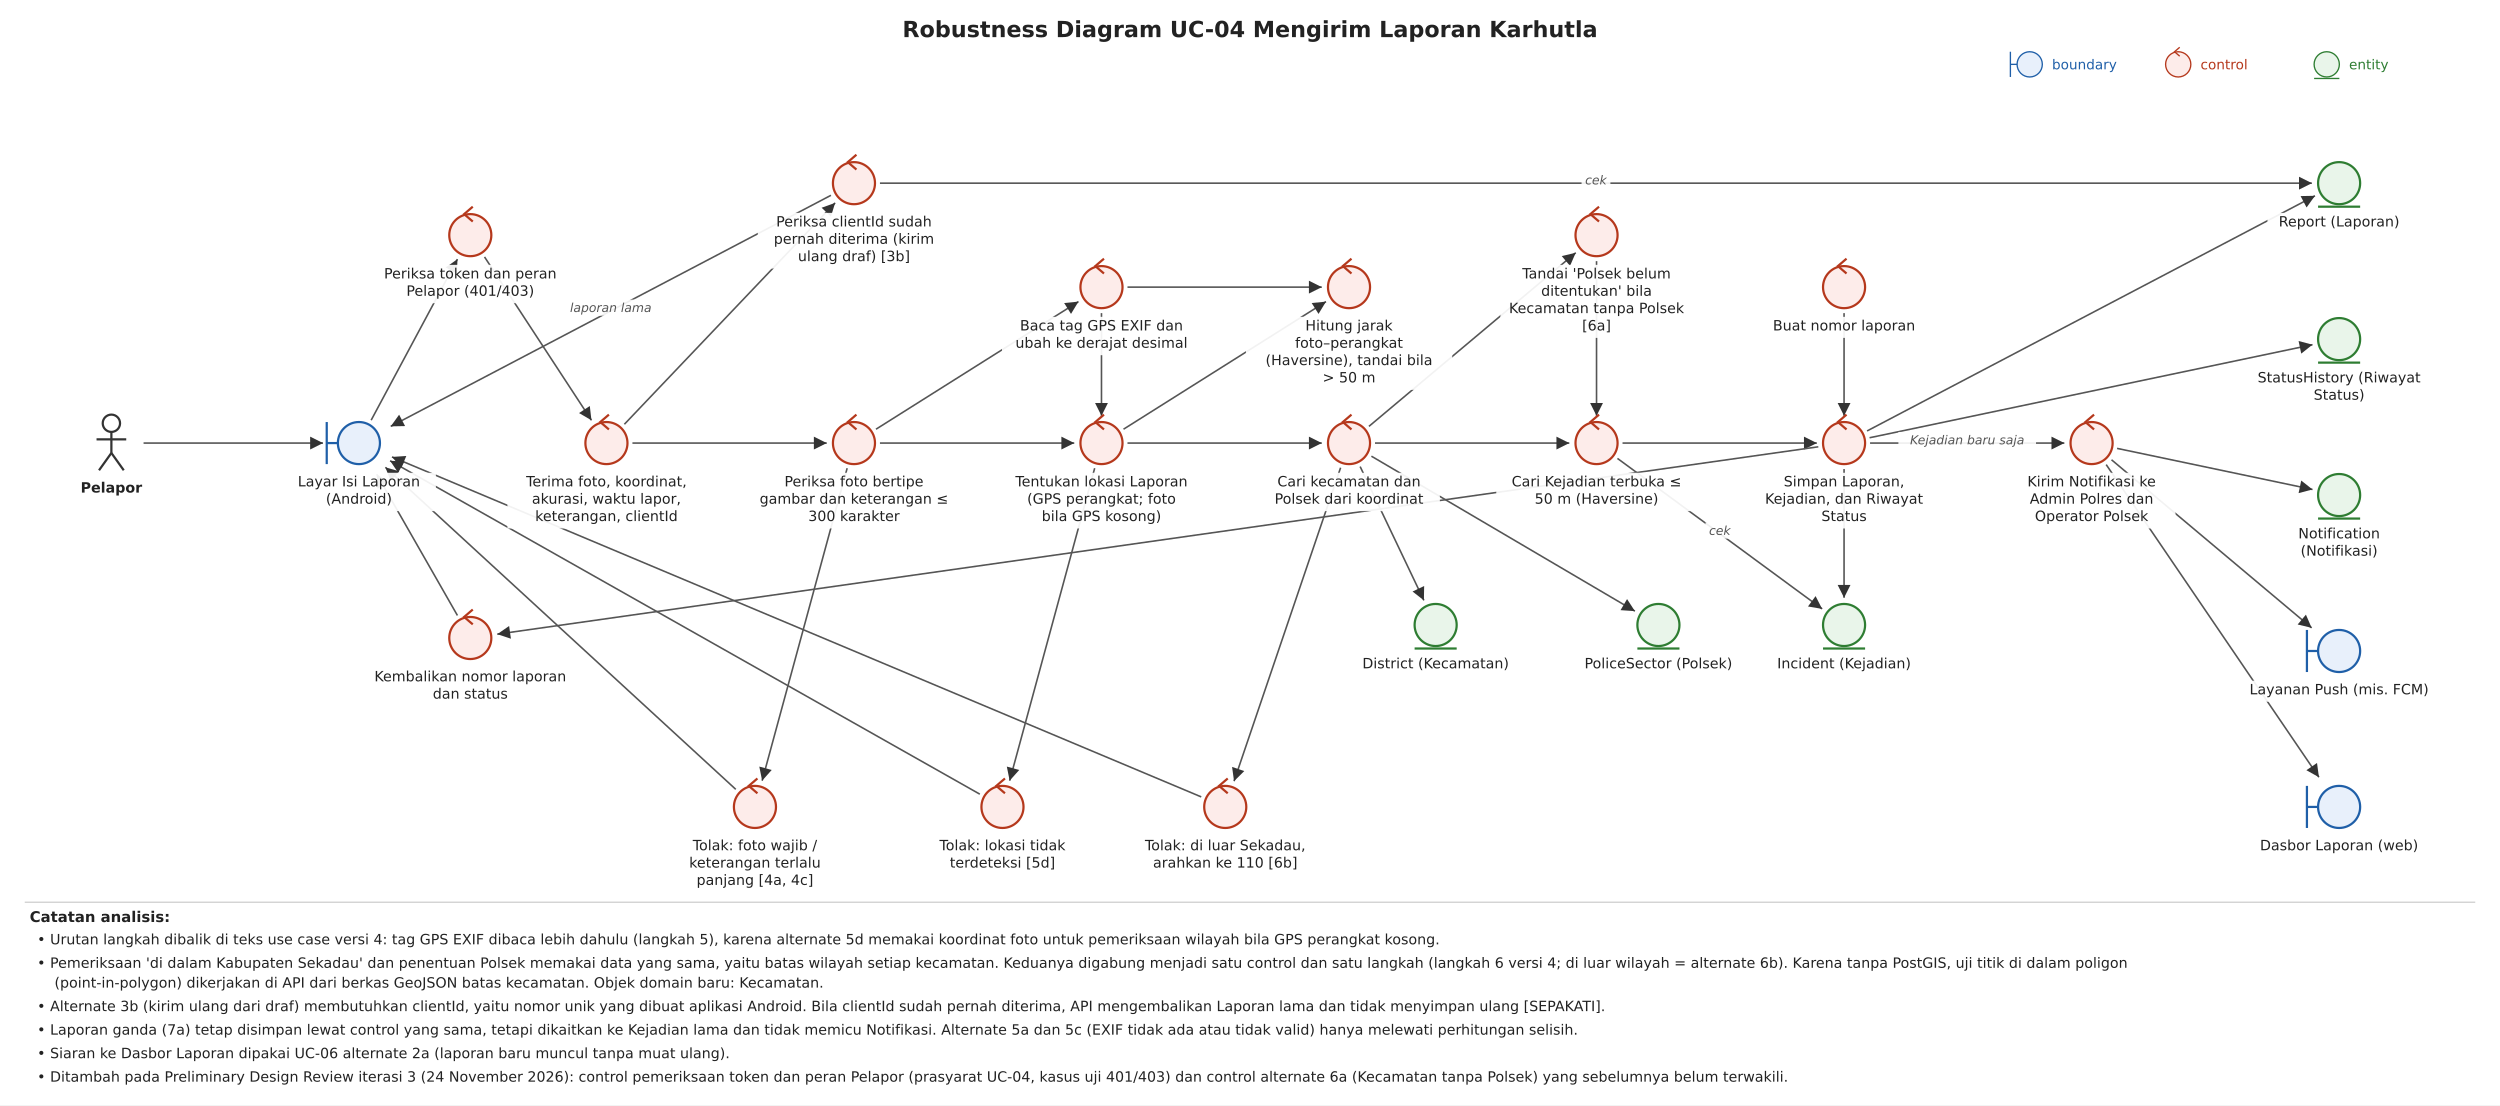
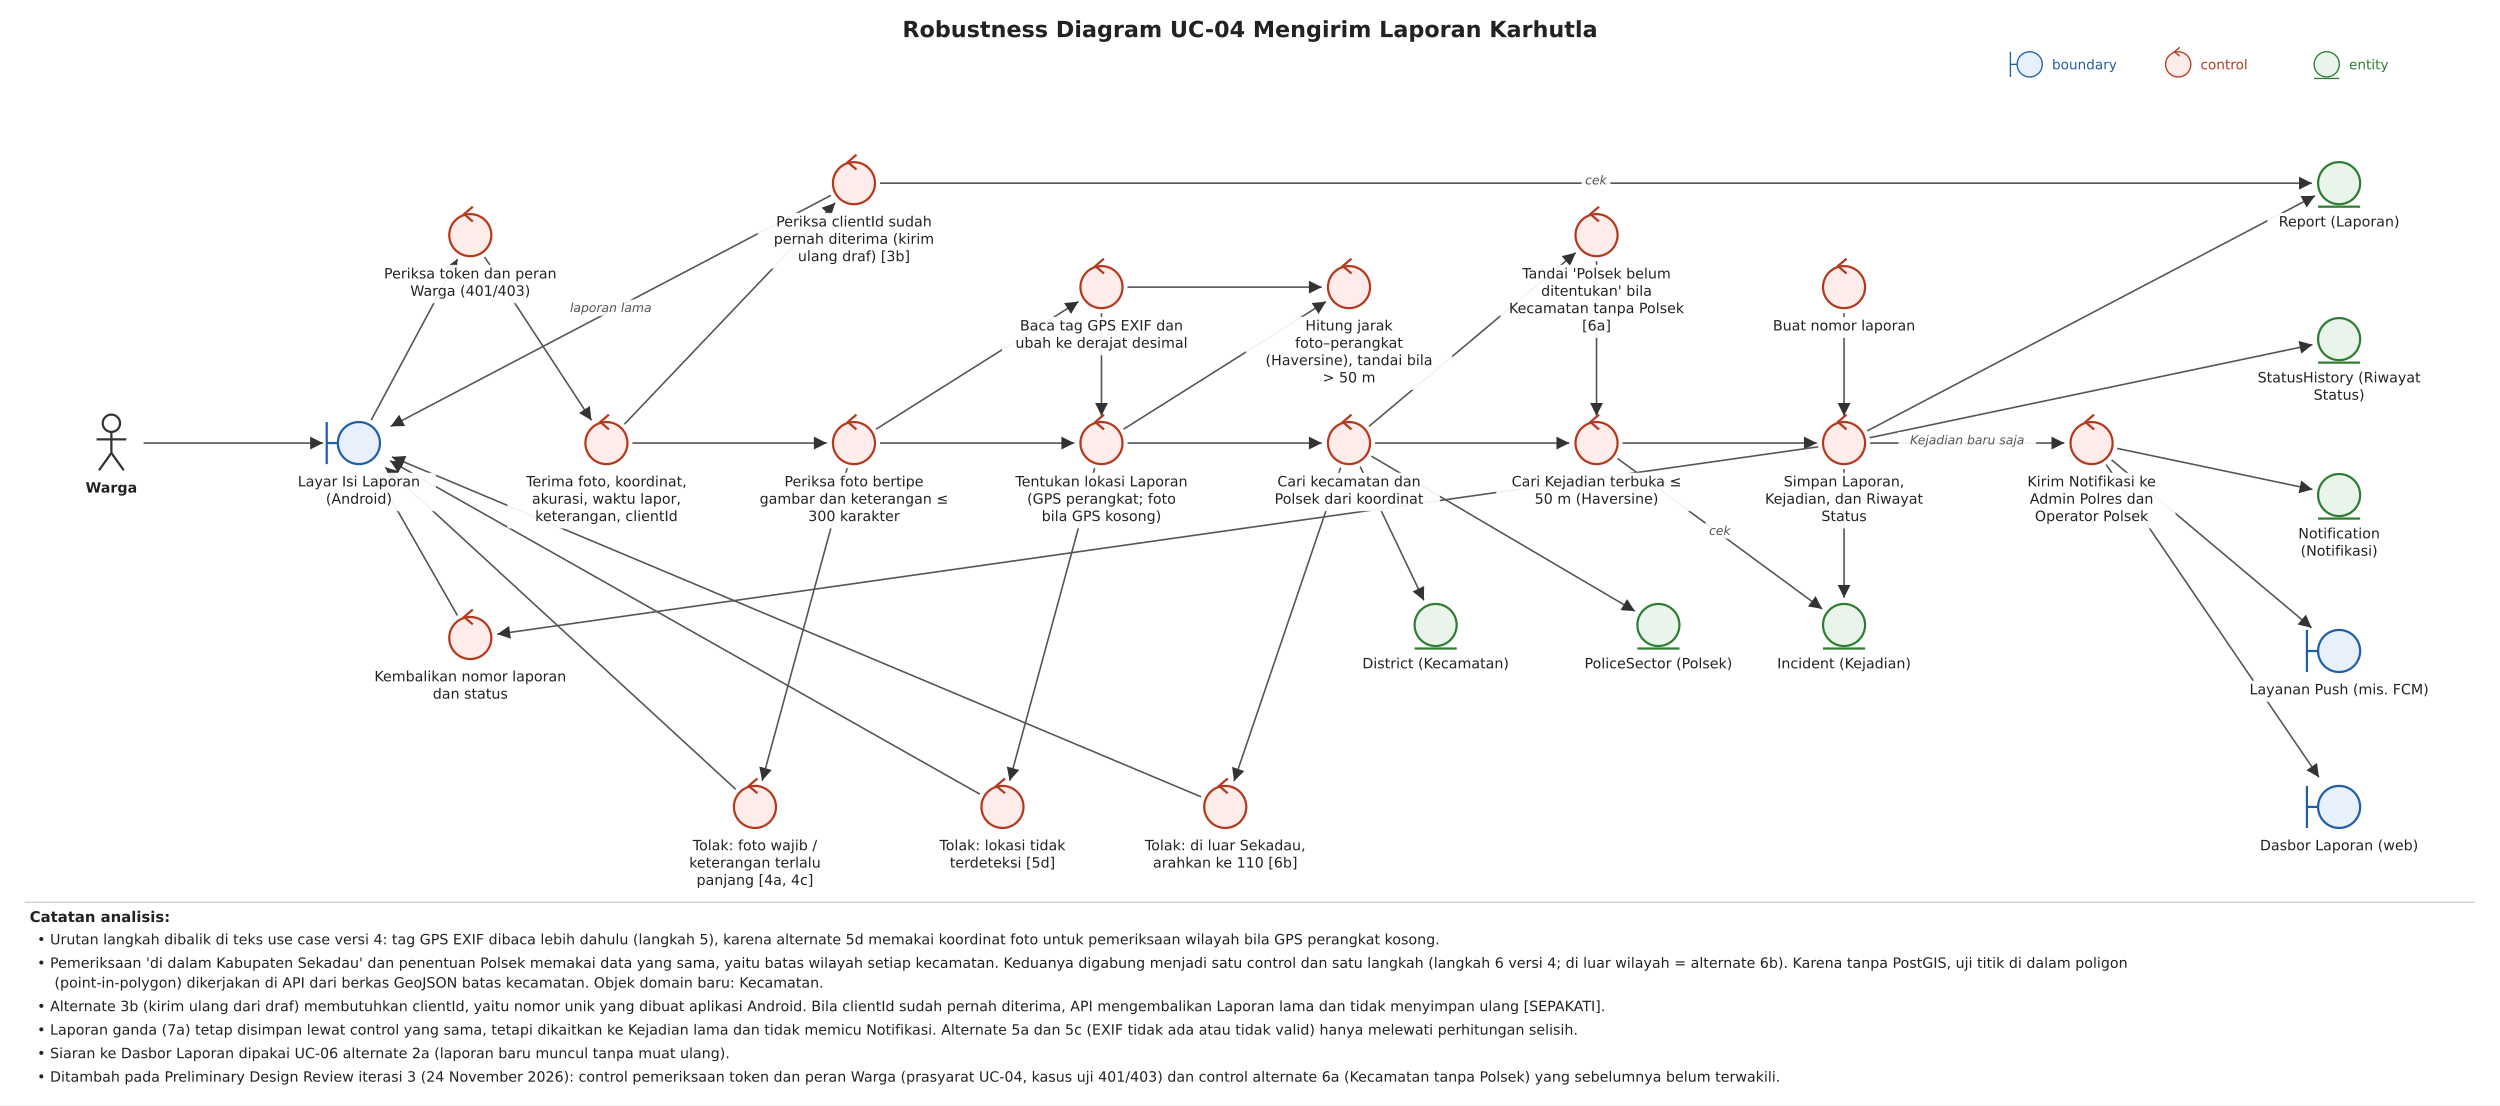
<svg xmlns="http://www.w3.org/2000/svg" width="2020" height="893" viewBox="0 0 2020 893">
  <defs>
    <marker id="ar" viewBox="0 0 10 10" refX="10" refY="5" markerWidth="8" markerHeight="8" orient="auto">
      <path d="M0,0 L10,5 L0,10 z" fill="#333" />
    </marker>
    <marker id="aro" viewBox="0 0 10 10" refX="10" refY="5" markerWidth="9" markerHeight="9" orient="auto">
      <path d="M0,0 L10,5 L0,10" fill="none" stroke="#333" stroke-width="1.3" />
    </marker>
  </defs>
  <rect width="100%" height="100%" fill="#fff" />
  <text x="1010.0" y="30.0" font-family="DejaVu Sans, Arial, sans-serif" font-size="18" text-anchor="middle" font-weight="bold" fill="#222">Robustness Diagram UC-04 Mengirim Laporan Karhutla</text>
  <line x1="116.0" y1="358.0" x2="261.0" y2="358.0" stroke="#555" stroke-width="1.3" marker-end="url(#ar)" />
  <line x1="299.9" y1="339.5" x2="369.6" y2="209.4" stroke="#555" stroke-width="1.3" marker-end="url(#ar)" />
  <line x1="391.5" y1="207.6" x2="477.9" y2="339.6" stroke="#555" stroke-width="1.3" marker-end="url(#ar)" />
  <line x1="504.5" y1="342.8" x2="674.8" y2="163.9" stroke="#555" stroke-width="1.3" marker-end="url(#ar)" />
  <line x1="711.0" y1="148.0" x2="1868.0" y2="148.0" stroke="#555" stroke-width="1.3" marker-end="url(#ar)" />
  <rect x="1277.9" y="139.0" width="23.3" height="13" fill="#fff" opacity="0.9" />
  <text x="1289.5" y="149.0" font-family="DejaVu Sans, Arial, sans-serif" font-size="10" text-anchor="middle" font-weight="normal" fill="#555" font-style="italic">cek</text>
  <line x1="671.4" y1="157.8" x2="315.7" y2="344.5" stroke="#555" stroke-width="1.3" marker-end="url(#ar)" />
  <rect x="456.0" y="242.1" width="75.0" height="13" fill="#fff" opacity="0.9" />
  <text x="493.5" y="252.1" font-family="DejaVu Sans, Arial, sans-serif" font-size="10" text-anchor="middle" font-weight="normal" fill="#555" font-style="italic">laporan lama</text>
  <line x1="511.0" y1="358.0" x2="668.0" y2="358.0" stroke="#555" stroke-width="1.3" marker-end="url(#ar)" />
  <line x1="707.8" y1="346.8" x2="871.4" y2="243.7" stroke="#555" stroke-width="1.3" marker-end="url(#ar)" />
  <line x1="711.0" y1="358.0" x2="868.0" y2="358.0" stroke="#555" stroke-width="1.3" marker-end="url(#ar)" />
  <line x1="890.0" y1="253.0" x2="890.0" y2="336.0" stroke="#555" stroke-width="1.3" marker-end="url(#ar)" />
  <line x1="911.0" y1="232.0" x2="1068.0" y2="232.0" stroke="#555" stroke-width="1.3" marker-end="url(#ar)" />
  <line x1="907.8" y1="346.8" x2="1071.4" y2="243.7" stroke="#555" stroke-width="1.3" marker-end="url(#ar)" />
  <line x1="911.0" y1="358.0" x2="1068.0" y2="358.0" stroke="#555" stroke-width="1.3" marker-end="url(#ar)" />
  <line x1="1099.0" y1="377.0" x2="1150.5" y2="485.1" stroke="#555" stroke-width="1.3" marker-end="url(#ar)" />
  <line x1="1108.1" y1="368.6" x2="1321.0" y2="493.8" stroke="#555" stroke-width="1.3" marker-end="url(#ar)" />
  <line x1="1111.0" y1="358.0" x2="1268.0" y2="358.0" stroke="#555" stroke-width="1.3" marker-end="url(#ar)" />
  <line x1="1106.1" y1="344.5" x2="1273.2" y2="204.2" stroke="#555" stroke-width="1.3" marker-end="url(#ar)" />
  <line x1="1290.0" y1="211.0" x2="1290.0" y2="336.0" stroke="#555" stroke-width="1.3" marker-end="url(#ar)" />
  <line x1="1306.9" y1="370.4" x2="1472.3" y2="492.0" stroke="#555" stroke-width="1.3" marker-end="url(#ar)" />
  <rect x="1378.0" y="422.2" width="23.3" height="13" fill="#fff" opacity="0.9" />
  <text x="1389.6" y="432.2" font-family="DejaVu Sans, Arial, sans-serif" font-size="10" text-anchor="middle" font-weight="normal" fill="#555" font-style="italic">cek</text>
  <line x1="1311.0" y1="358.0" x2="1468.0" y2="358.0" stroke="#555" stroke-width="1.3" marker-end="url(#ar)" />
  <line x1="1490.0" y1="253.0" x2="1490.0" y2="336.0" stroke="#555" stroke-width="1.3" marker-end="url(#ar)" />
  <line x1="1508.6" y1="348.2" x2="1870.5" y2="158.2" stroke="#555" stroke-width="1.3" marker-end="url(#ar)" />
  <line x1="1510.6" y1="353.7" x2="1868.5" y2="278.5" stroke="#555" stroke-width="1.3" marker-end="url(#ar)" />
  <line x1="1490.0" y1="379.0" x2="1490.0" y2="483.0" stroke="#555" stroke-width="1.3" marker-end="url(#ar)" />
  <line x1="1511.0" y1="358.0" x2="1668.0" y2="358.0" stroke="#555" stroke-width="1.3" marker-end="url(#ar)" />
  <rect x="1533.9" y="349.0" width="111.2" height="13" fill="#fff" opacity="0.9" />
  <text x="1589.5" y="359.0" font-family="DejaVu Sans, Arial, sans-serif" font-size="10" text-anchor="middle" font-weight="normal" fill="#555" font-style="italic">Kejadian baru saja</text>
  <line x1="1710.6" y1="362.3" x2="1868.5" y2="395.5" stroke="#555" stroke-width="1.3" marker-end="url(#ar)" />
  <line x1="1706.1" y1="371.5" x2="1867.8" y2="507.3" stroke="#555" stroke-width="1.3" marker-end="url(#ar)" />
  <line x1="1701.8" y1="375.4" x2="1873.7" y2="628.0" stroke="#555" stroke-width="1.3" marker-end="url(#ar)" />
  <line x1="1469.2" y1="361.0" x2="401.8" y2="512.4" stroke="#555" stroke-width="1.3" marker-end="url(#ar)" />
  <line x1="369.6" y1="497.3" x2="304.4" y2="383.2" stroke="#555" stroke-width="1.3" marker-end="url(#ar)" />
  <line x1="684.5" y1="378.3" x2="615.8" y2="630.8" stroke="#555" stroke-width="1.3" marker-end="url(#ar)" />
  <line x1="594.5" y1="637.8" x2="311.4" y2="377.6" stroke="#555" stroke-width="1.3" marker-end="url(#ar)" />
  <line x1="884.5" y1="378.3" x2="815.8" y2="630.8" stroke="#555" stroke-width="1.3" marker-end="url(#ar)" />
  <line x1="791.7" y1="641.7" x2="315.2" y2="372.3" stroke="#555" stroke-width="1.3" marker-end="url(#ar)" />
  <line x1="1083.2" y1="377.9" x2="997.1" y2="631.2" stroke="#555" stroke-width="1.3" marker-end="url(#ar)" />
  <line x1="970.6" y1="643.9" x2="316.7" y2="369.2" stroke="#555" stroke-width="1.3" marker-end="url(#ar)" />
  <g stroke="#333" stroke-width="1.8" fill="none">
    <circle cx="90" cy="342.0" r="7" />
    <line x1="90" y1="349.0" x2="90" y2="366.0" />
    <line x1="78" y1="355.0" x2="102" y2="355.0" />
    <line x1="90" y1="366.0" x2="80" y2="380.0" />
    <line x1="90" y1="366.0" x2="100" y2="380.0" />
  </g>
-   <rect x="62.9" y="387.0" width="54.3" height="17" fill="#fff" opacity="0.92" />
-   <text x="90.0" y="398.0" font-family="DejaVu Sans, Arial, sans-serif" font-size="11.5" text-anchor="middle" font-weight="bold" fill="#222">Pelapor</text>
+   <rect x="69.5" y="387.0" width="41.0" height="17" fill="#fff" opacity="0.92" />
+   <text x="90.0" y="398.0" font-family="DejaVu Sans, Arial, sans-serif" font-size="11.5" text-anchor="middle" font-weight="bold" fill="#222">Warga</text>
  <g stroke="#1f5fa8" stroke-width="1.8">
    <circle cx="290" cy="358.0" r="17" fill="#e8f0fb" />
    <line x1="264" y1="341.0" x2="264" y2="375.0" />
    <line x1="264" y1="358.0" x2="273" y2="358.0" />
  </g>
  <rect x="227.8" y="382.0" width="124.4" height="31" fill="#fff" opacity="0.92" />
  <text x="290.0" y="393.0" font-family="DejaVu Sans, Arial, sans-serif" font-size="11.5" text-anchor="middle" font-weight="normal" fill="#222">Layar Isi Laporan</text>
  <text x="290.0" y="407.0" font-family="DejaVu Sans, Arial, sans-serif" font-size="11.5" text-anchor="middle" font-weight="normal" fill="#222">(Android)</text>
  <g stroke="#b5381c" stroke-width="1.8">
    <circle cx="380.0" cy="190.0" r="17" fill="#fdecea" />
    <path d="M382.0,167.0 L375.0,173.0 L382.0,179.0" fill="none" />
  </g>
  <rect x="300.0" y="214.0" width="160.1" height="31" fill="#fff" opacity="0.92" />
  <text x="380.0" y="225.0" font-family="DejaVu Sans, Arial, sans-serif" font-size="11.5" text-anchor="middle" font-weight="normal" fill="#222">Periksa token dan peran</text>
-   <text x="380.0" y="239.0" font-family="DejaVu Sans, Arial, sans-serif" font-size="11.5" text-anchor="middle" font-weight="normal" fill="#222">Pelapor (401/403)</text>
+   <text x="380.0" y="239.0" font-family="DejaVu Sans, Arial, sans-serif" font-size="11.5" text-anchor="middle" font-weight="normal" fill="#222">Warga (401/403)</text>
  <g stroke="#b5381c" stroke-width="1.8">
    <circle cx="490" cy="358.0" r="17" fill="#fdecea" />
    <path d="M492,335.0 L485,341.0 L492,347.0" fill="none" />
  </g>
  <rect x="410.0" y="382.0" width="160.1" height="45" fill="#fff" opacity="0.92" />
  <text x="490.0" y="393.0" font-family="DejaVu Sans, Arial, sans-serif" font-size="11.5" text-anchor="middle" font-weight="normal" fill="#222">Terima foto, koordinat,</text>
  <text x="490.0" y="407.0" font-family="DejaVu Sans, Arial, sans-serif" font-size="11.5" text-anchor="middle" font-weight="normal" fill="#222">akurasi, waktu lapor,</text>
  <text x="490.0" y="421.0" font-family="DejaVu Sans, Arial, sans-serif" font-size="11.5" text-anchor="middle" font-weight="normal" fill="#222">keterangan, clientId</text>
  <g stroke="#b5381c" stroke-width="1.8">
    <circle cx="690" cy="148.0" r="17" fill="#fdecea" />
    <path d="M692,125.0 L685,131.0 L692,137.0" fill="none" />
  </g>
  <rect x="612.3" y="172.0" width="155.4" height="45" fill="#fff" opacity="0.92" />
  <text x="690.0" y="183.0" font-family="DejaVu Sans, Arial, sans-serif" font-size="11.5" text-anchor="middle" font-weight="normal" fill="#222">Periksa clientId sudah</text>
  <text x="690.0" y="197.0" font-family="DejaVu Sans, Arial, sans-serif" font-size="11.5" text-anchor="middle" font-weight="normal" fill="#222">pernah diterima (kirim</text>
  <text x="690.0" y="211.0" font-family="DejaVu Sans, Arial, sans-serif" font-size="11.5" text-anchor="middle" font-weight="normal" fill="#222">ulang draf) [3b]</text>
  <g stroke="#b5381c" stroke-width="1.8">
    <circle cx="690" cy="358.0" r="17" fill="#fdecea" />
    <path d="M692,335.0 L685,341.0 L692,347.0" fill="none" />
  </g>
  <rect x="611.0" y="382.0" width="158.1" height="45" fill="#fff" opacity="0.92" />
  <text x="690.0" y="393.0" font-family="DejaVu Sans, Arial, sans-serif" font-size="11.5" text-anchor="middle" font-weight="normal" fill="#222">Periksa foto bertipe</text>
  <text x="690.0" y="407.0" font-family="DejaVu Sans, Arial, sans-serif" font-size="11.5" text-anchor="middle" font-weight="normal" fill="#222">gambar dan keterangan ≤</text>
  <text x="690.0" y="421.0" font-family="DejaVu Sans, Arial, sans-serif" font-size="11.5" text-anchor="middle" font-weight="normal" fill="#222">300 karakter</text>
  <g stroke="#b5381c" stroke-width="1.8">
    <circle cx="890" cy="232.0" r="17" fill="#fdecea" />
    <path d="M892,209.0 L885,215.0 L892,221.0" fill="none" />
  </g>
  <rect x="809.6" y="256.0" width="160.7" height="31" fill="#fff" opacity="0.92" />
  <text x="890.0" y="267.0" font-family="DejaVu Sans, Arial, sans-serif" font-size="11.5" text-anchor="middle" font-weight="normal" fill="#222">Baca tag GPS EXIF dan</text>
  <text x="890.0" y="281.0" font-family="DejaVu Sans, Arial, sans-serif" font-size="11.5" text-anchor="middle" font-weight="normal" fill="#222">ubah ke derajat desimal</text>
  <g stroke="#b5381c" stroke-width="1.8">
    <circle cx="890" cy="358.0" r="17" fill="#fdecea" />
    <path d="M892,335.0 L885,341.0 L892,347.0" fill="none" />
  </g>
  <rect x="809.0" y="382.0" width="162.1" height="45" fill="#fff" opacity="0.92" />
  <text x="890.0" y="393.0" font-family="DejaVu Sans, Arial, sans-serif" font-size="11.5" text-anchor="middle" font-weight="normal" fill="#222">Tentukan lokasi Laporan</text>
  <text x="890.0" y="407.0" font-family="DejaVu Sans, Arial, sans-serif" font-size="11.5" text-anchor="middle" font-weight="normal" fill="#222">(GPS perangkat; foto</text>
  <text x="890.0" y="421.0" font-family="DejaVu Sans, Arial, sans-serif" font-size="11.5" text-anchor="middle" font-weight="normal" fill="#222">bila GPS kosong)</text>
  <g stroke="#b5381c" stroke-width="1.8">
    <circle cx="1090" cy="232.0" r="17" fill="#fdecea" />
    <path d="M1092,209.0 L1085,215.0 L1092,221.0" fill="none" />
  </g>
  <rect x="1006.7" y="256.0" width="166.7" height="59" fill="#fff" opacity="0.92" />
  <text x="1090.0" y="267.0" font-family="DejaVu Sans, Arial, sans-serif" font-size="11.5" text-anchor="middle" font-weight="normal" fill="#222">Hitung jarak</text>
  <text x="1090.0" y="281.0" font-family="DejaVu Sans, Arial, sans-serif" font-size="11.5" text-anchor="middle" font-weight="normal" fill="#222">foto–perangkat</text>
  <text x="1090.0" y="295.0" font-family="DejaVu Sans, Arial, sans-serif" font-size="11.5" text-anchor="middle" font-weight="normal" fill="#222">(Haversine), tandai bila</text>
  <text x="1090.0" y="309.0" font-family="DejaVu Sans, Arial, sans-serif" font-size="11.5" text-anchor="middle" font-weight="normal" fill="#222">&gt; 50 m</text>
  <g stroke="#b5381c" stroke-width="1.8">
    <circle cx="1090" cy="358.0" r="17" fill="#fdecea" />
    <path d="M1092,335.0 L1085,341.0 L1092,347.0" fill="none" />
  </g>
  <rect x="1016.6" y="382.0" width="146.8" height="31" fill="#fff" opacity="0.92" />
  <text x="1090.0" y="393.0" font-family="DejaVu Sans, Arial, sans-serif" font-size="11.5" text-anchor="middle" font-weight="normal" fill="#222">Cari kecamatan dan</text>
  <text x="1090.0" y="407.0" font-family="DejaVu Sans, Arial, sans-serif" font-size="11.5" text-anchor="middle" font-weight="normal" fill="#222">Polsek dari koordinat</text>
  <g stroke="#b5381c" stroke-width="1.8">
    <circle cx="1290" cy="190.0" r="17" fill="#fdecea" />
    <path d="M1292,167.0 L1285,173.0 L1292,179.0" fill="none" />
  </g>
  <rect x="1212.3" y="214.0" width="155.4" height="59" fill="#fff" opacity="0.92" />
  <text x="1290.0" y="225.0" font-family="DejaVu Sans, Arial, sans-serif" font-size="11.5" text-anchor="middle" font-weight="normal" fill="#222">Tandai 'Polsek belum</text>
  <text x="1290.0" y="239.0" font-family="DejaVu Sans, Arial, sans-serif" font-size="11.5" text-anchor="middle" font-weight="normal" fill="#222">ditentukan' bila</text>
  <text x="1290.0" y="253.0" font-family="DejaVu Sans, Arial, sans-serif" font-size="11.5" text-anchor="middle" font-weight="normal" fill="#222">Kecamatan tanpa Polsek</text>
  <text x="1290.0" y="267.0" font-family="DejaVu Sans, Arial, sans-serif" font-size="11.5" text-anchor="middle" font-weight="normal" fill="#222">[6a]</text>
  <g stroke="#b5381c" stroke-width="1.8">
    <circle cx="1290" cy="358.0" r="17" fill="#fdecea" />
    <path d="M1292,335.0 L1285,341.0 L1292,347.0" fill="none" />
  </g>
  <rect x="1209.0" y="382.0" width="162.1" height="31" fill="#fff" opacity="0.92" />
  <text x="1290.0" y="393.0" font-family="DejaVu Sans, Arial, sans-serif" font-size="11.5" text-anchor="middle" font-weight="normal" fill="#222">Cari Kejadian terbuka ≤</text>
  <text x="1290.0" y="407.0" font-family="DejaVu Sans, Arial, sans-serif" font-size="11.5" text-anchor="middle" font-weight="normal" fill="#222">50 m (Haversine)</text>
  <g stroke="#b5381c" stroke-width="1.8">
    <circle cx="1490" cy="232.0" r="17" fill="#fdecea" />
    <path d="M1492,209.0 L1485,215.0 L1492,221.0" fill="none" />
  </g>
  <rect x="1426.5" y="256.0" width="127.0" height="17" fill="#fff" opacity="0.92" />
  <text x="1490.0" y="267.0" font-family="DejaVu Sans, Arial, sans-serif" font-size="11.5" text-anchor="middle" font-weight="normal" fill="#222">Buat nomor laporan</text>
  <g stroke="#b5381c" stroke-width="1.8">
    <circle cx="1490" cy="358.0" r="17" fill="#fdecea" />
    <path d="M1492,335.0 L1485,341.0 L1492,347.0" fill="none" />
  </g>
  <rect x="1415.6" y="382.0" width="148.8" height="45" fill="#fff" opacity="0.92" />
  <text x="1490.0" y="393.0" font-family="DejaVu Sans, Arial, sans-serif" font-size="11.5" text-anchor="middle" font-weight="normal" fill="#222">Simpan Laporan,</text>
  <text x="1490.0" y="407.0" font-family="DejaVu Sans, Arial, sans-serif" font-size="11.5" text-anchor="middle" font-weight="normal" fill="#222">Kejadian, dan Riwayat</text>
  <text x="1490.0" y="421.0" font-family="DejaVu Sans, Arial, sans-serif" font-size="11.5" text-anchor="middle" font-weight="normal" fill="#222">Status</text>
  <g stroke="#b5381c" stroke-width="1.8">
    <circle cx="1690" cy="358.0" r="17" fill="#fdecea" />
    <path d="M1692,335.0 L1685,341.0 L1692,347.0" fill="none" />
  </g>
  <rect x="1622.2" y="382.0" width="135.6" height="45" fill="#fff" opacity="0.92" />
  <text x="1690.0" y="393.0" font-family="DejaVu Sans, Arial, sans-serif" font-size="11.5" text-anchor="middle" font-weight="normal" fill="#222">Kirim Notifikasi ke</text>
  <text x="1690.0" y="407.0" font-family="DejaVu Sans, Arial, sans-serif" font-size="11.5" text-anchor="middle" font-weight="normal" fill="#222">Admin Polres dan</text>
  <text x="1690.0" y="421.0" font-family="DejaVu Sans, Arial, sans-serif" font-size="11.5" text-anchor="middle" font-weight="normal" fill="#222">Operator Polsek</text>
  <g stroke="#b5381c" stroke-width="1.8">
    <circle cx="380.0" cy="515.5" r="17" fill="#fdecea" />
    <path d="M382.0,492.5 L375.0,498.5 L382.0,504.5" fill="none" />
  </g>
  <rect x="296.7" y="539.5" width="166.7" height="31" fill="#fff" opacity="0.92" />
  <text x="380.0" y="550.5" font-family="DejaVu Sans, Arial, sans-serif" font-size="11.5" text-anchor="middle" font-weight="normal" fill="#222">Kembalikan nomor laporan</text>
  <text x="380.0" y="564.5" font-family="DejaVu Sans, Arial, sans-serif" font-size="11.5" text-anchor="middle" font-weight="normal" fill="#222">dan status</text>
  <g stroke="#b5381c" stroke-width="1.8">
    <circle cx="610.0" cy="652.0" r="17" fill="#fdecea" />
    <path d="M612.0,629.0 L605.0,635.0 L612.0,641.0" fill="none" />
  </g>
  <rect x="543.2" y="676.0" width="133.6" height="45" fill="#fff" opacity="0.92" />
  <text x="610.0" y="687.0" font-family="DejaVu Sans, Arial, sans-serif" font-size="11.5" text-anchor="middle" font-weight="normal" fill="#222">Tolak: foto wajib /</text>
  <text x="610.0" y="701.0" font-family="DejaVu Sans, Arial, sans-serif" font-size="11.5" text-anchor="middle" font-weight="normal" fill="#222">keterangan terlalu</text>
  <text x="610.0" y="715.0" font-family="DejaVu Sans, Arial, sans-serif" font-size="11.5" text-anchor="middle" font-weight="normal" fill="#222">panjang [4a, 4c]</text>
  <g stroke="#b5381c" stroke-width="1.8">
    <circle cx="810.0" cy="652.0" r="17" fill="#fdecea" />
    <path d="M812.0,629.0 L805.0,635.0 L812.0,641.0" fill="none" />
  </g>
  <rect x="743.2" y="676.0" width="133.6" height="31" fill="#fff" opacity="0.92" />
  <text x="810.0" y="687.0" font-family="DejaVu Sans, Arial, sans-serif" font-size="11.5" text-anchor="middle" font-weight="normal" fill="#222">Tolak: lokasi tidak</text>
  <text x="810.0" y="701.0" font-family="DejaVu Sans, Arial, sans-serif" font-size="11.5" text-anchor="middle" font-weight="normal" fill="#222">terdeteksi [5d]</text>
  <g stroke="#b5381c" stroke-width="1.8">
    <circle cx="990.0" cy="652.0" r="17" fill="#fdecea" />
    <path d="M992.0,629.0 L985.0,635.0 L992.0,641.0" fill="none" />
  </g>
  <rect x="909.0" y="676.0" width="162.1" height="31" fill="#fff" opacity="0.92" />
  <text x="990.0" y="687.0" font-family="DejaVu Sans, Arial, sans-serif" font-size="11.5" text-anchor="middle" font-weight="normal" fill="#222">Tolak: di luar Sekadau,</text>
  <text x="990.0" y="701.0" font-family="DejaVu Sans, Arial, sans-serif" font-size="11.5" text-anchor="middle" font-weight="normal" fill="#222">arahkan ke 110 [6b]</text>
  <g stroke="#2e7d32" stroke-width="1.8">
    <circle cx="1160.0" cy="505.0" r="17" fill="#e9f5ea" />
    <line x1="1143.0" y1="524.0" x2="1177.0" y2="524.0" />
  </g>
  <rect x="1088.9" y="529.0" width="142.2" height="17" fill="#fff" opacity="0.92" />
  <text x="1160.0" y="540.0" font-family="DejaVu Sans, Arial, sans-serif" font-size="11.5" text-anchor="middle" font-weight="normal" fill="#222">District (Kecamatan)</text>
  <g stroke="#2e7d32" stroke-width="1.8">
    <circle cx="1340.0" cy="505.0" r="17" fill="#e9f5ea" />
    <line x1="1323.0" y1="524.0" x2="1357.0" y2="524.0" />
  </g>
  <rect x="1264.6" y="529.0" width="150.8" height="17" fill="#fff" opacity="0.92" />
  <text x="1340.0" y="540.0" font-family="DejaVu Sans, Arial, sans-serif" font-size="11.5" text-anchor="middle" font-weight="normal" fill="#222">PoliceSector (Polsek)</text>
  <g stroke="#2e7d32" stroke-width="1.8">
    <circle cx="1490" cy="505.0" r="17" fill="#e9f5ea" />
    <line x1="1473" y1="524.0" x2="1507" y2="524.0" />
  </g>
  <rect x="1422.2" y="529.0" width="135.6" height="17" fill="#fff" opacity="0.92" />
  <text x="1490.0" y="540.0" font-family="DejaVu Sans, Arial, sans-serif" font-size="11.5" text-anchor="middle" font-weight="normal" fill="#222">Incident (Kejadian)</text>
  <g stroke="#2e7d32" stroke-width="1.8">
    <circle cx="1890" cy="148.0" r="17" fill="#e9f5ea" />
    <line x1="1873" y1="167.0" x2="1907" y2="167.0" />
  </g>
  <rect x="1832.1" y="172.0" width="115.8" height="17" fill="#fff" opacity="0.92" />
  <text x="1890.0" y="183.0" font-family="DejaVu Sans, Arial, sans-serif" font-size="11.5" text-anchor="middle" font-weight="normal" fill="#222">Report (Laporan)</text>
  <g stroke="#2e7d32" stroke-width="1.8">
    <circle cx="1890" cy="274.0" r="17" fill="#e9f5ea" />
    <line x1="1873" y1="293.0" x2="1907" y2="293.0" />
  </g>
  <rect x="1811.3" y="298.0" width="157.4" height="31" fill="#fff" opacity="0.92" />
  <text x="1890.0" y="309.0" font-family="DejaVu Sans, Arial, sans-serif" font-size="11.5" text-anchor="middle" font-weight="normal" fill="#222">StatusHistory (Riwayat</text>
  <text x="1890.0" y="323.0" font-family="DejaVu Sans, Arial, sans-serif" font-size="11.5" text-anchor="middle" font-weight="normal" fill="#222">Status)</text>
  <g stroke="#2e7d32" stroke-width="1.8">
    <circle cx="1890" cy="400.0" r="17" fill="#e9f5ea" />
    <line x1="1873" y1="419.0" x2="1907" y2="419.0" />
  </g>
  <rect x="1846.3" y="424.0" width="87.3" height="31" fill="#fff" opacity="0.92" />
  <text x="1890.0" y="435.0" font-family="DejaVu Sans, Arial, sans-serif" font-size="11.5" text-anchor="middle" font-weight="normal" fill="#222">Notification</text>
  <text x="1890.0" y="449.0" font-family="DejaVu Sans, Arial, sans-serif" font-size="11.5" text-anchor="middle" font-weight="normal" fill="#222">(Notifikasi)</text>
  <g stroke="#1f5fa8" stroke-width="1.8">
    <circle cx="1890" cy="526.0" r="17" fill="#e8f0fb" />
    <line x1="1864" y1="509.0" x2="1864" y2="543.0" />
    <line x1="1864" y1="526.0" x2="1873" y2="526.0" />
  </g>
  <rect x="1806.0" y="550.0" width="168.0" height="17" fill="#fff" opacity="0.92" />
  <text x="1890.0" y="561.0" font-family="DejaVu Sans, Arial, sans-serif" font-size="11.5" text-anchor="middle" font-weight="normal" fill="#222">Layanan Push (mis. FCM)</text>
  <g stroke="#1f5fa8" stroke-width="1.8">
    <circle cx="1890" cy="652.0" r="17" fill="#e8f0fb" />
    <line x1="1864" y1="635.0" x2="1864" y2="669.0" />
    <line x1="1864" y1="652.0" x2="1873" y2="652.0" />
  </g>
  <rect x="1818.9" y="676.0" width="142.2" height="17" fill="#fff" opacity="0.92" />
  <text x="1890.0" y="687.0" font-family="DejaVu Sans, Arial, sans-serif" font-size="11.5" text-anchor="middle" font-weight="normal" fill="#222">Dasbor Laporan (web)</text>
  <text x="20.0" y="58.0" font-family="DejaVu Sans, Arial, sans-serif" font-size="12" text-anchor="start" font-weight="normal" fill="#555" font-style="italic" />
  <g transform="translate(1640,52) scale(0.6)">
    <g stroke="#1f5fa8" stroke-width="1.8">
      <circle cx="0" cy="0" r="17" fill="#e8f0fb" />
      <line x1="-26" y1="-17" x2="-26" y2="17" />
      <line x1="-26" y1="0" x2="-17" y2="0" />
    </g>
  </g>
  <text x="1658.0" y="56.0" font-family="DejaVu Sans, Arial, sans-serif" font-size="11" text-anchor="start" font-weight="normal" fill="#1f5fa8">boundary</text>
  <g transform="translate(1760,52) scale(0.6)">
    <g stroke="#b5381c" stroke-width="1.8">
      <circle cx="0" cy="0" r="17" fill="#fdecea" />
      <path d="M2,-23 L-5,-17 L2,-11" fill="none" />
    </g>
  </g>
  <text x="1778.0" y="56.0" font-family="DejaVu Sans, Arial, sans-serif" font-size="11" text-anchor="start" font-weight="normal" fill="#b5381c">control</text>
  <g transform="translate(1880,52) scale(0.6)">
    <g stroke="#2e7d32" stroke-width="1.8">
      <circle cx="0" cy="0" r="17" fill="#e9f5ea" />
      <line x1="-17" y1="19" x2="17" y2="19" />
    </g>
  </g>
  <text x="1898.0" y="56.0" font-family="DejaVu Sans, Arial, sans-serif" font-size="11" text-anchor="start" font-weight="normal" fill="#2e7d32">entity</text>
  <line x1="20" y1="729.0" x2="2000" y2="729.0" stroke="#ccc" />
  <text x="24.0" y="745.0" font-family="DejaVu Sans, Arial, sans-serif" font-size="12" text-anchor="start" font-weight="bold" fill="#222">Catatan analisis:</text>
  <text x="30.0" y="763.0" font-family="DejaVu Sans, Arial, sans-serif" font-size="11.5" text-anchor="start" font-weight="normal" fill="#222">• Urutan langkah dibalik di teks use case versi 4: tag GPS EXIF dibaca lebih dahulu (langkah 5), karena alternate 5d memakai koordinat foto untuk pemeriksaan wilayah bila GPS perangkat kosong.</text>
  <text x="30.0" y="782.0" font-family="DejaVu Sans, Arial, sans-serif" font-size="11.5" text-anchor="start" font-weight="normal" fill="#222">• Pemeriksaan 'di dalam Kabupaten Sekadau' dan penentuan Polsek memakai data yang sama, yaitu batas wilayah setiap kecamatan. Keduanya digabung menjadi satu control dan satu langkah (langkah 6 versi 4; di luar wilayah = alternate 6b). Karena tanpa PostGIS, uji titik di dalam poligon</text>
  <text x="44.0" y="798.0" font-family="DejaVu Sans, Arial, sans-serif" font-size="11.5" text-anchor="start" font-weight="normal" fill="#222">(point-in-polygon) dikerjakan di API dari berkas GeoJSON batas kecamatan. Objek domain baru: Kecamatan.</text>
  <text x="30.0" y="817.0" font-family="DejaVu Sans, Arial, sans-serif" font-size="11.5" text-anchor="start" font-weight="normal" fill="#222">• Alternate 3b (kirim ulang dari draf) membutuhkan clientId, yaitu nomor unik yang dibuat aplikasi Android. Bila clientId sudah pernah diterima, API mengembalikan Laporan lama dan tidak menyimpan ulang [SEPAKATI].</text>
  <text x="30.0" y="836.0" font-family="DejaVu Sans, Arial, sans-serif" font-size="11.5" text-anchor="start" font-weight="normal" fill="#222">• Laporan ganda (7a) tetap disimpan lewat control yang sama, tetapi dikaitkan ke Kejadian lama dan tidak memicu Notifikasi. Alternate 5a dan 5c (EXIF tidak ada atau tidak valid) hanya melewati perhitungan selisih.</text>
  <text x="30.0" y="855.0" font-family="DejaVu Sans, Arial, sans-serif" font-size="11.5" text-anchor="start" font-weight="normal" fill="#222">• Siaran ke Dasbor Laporan dipakai UC-06 alternate 2a (laporan baru muncul tanpa muat ulang).</text>
-   <text x="30.0" y="874.0" font-family="DejaVu Sans, Arial, sans-serif" font-size="11.5" text-anchor="start" font-weight="normal" fill="#222">• Ditambah pada Preliminary Design Review iterasi 3 (24 November 2026): control pemeriksaan token dan peran Pelapor (prasyarat UC-04, kasus uji 401/403) dan control alternate 6a (Kecamatan tanpa Polsek) yang sebelumnya belum terwakili.</text>
+   <text x="30.0" y="874.0" font-family="DejaVu Sans, Arial, sans-serif" font-size="11.5" text-anchor="start" font-weight="normal" fill="#222">• Ditambah pada Preliminary Design Review iterasi 3 (24 November 2026): control pemeriksaan token dan peran Warga (prasyarat UC-04, kasus uji 401/403) dan control alternate 6a (Kecamatan tanpa Polsek) yang sebelumnya belum terwakili.</text>
</svg>
